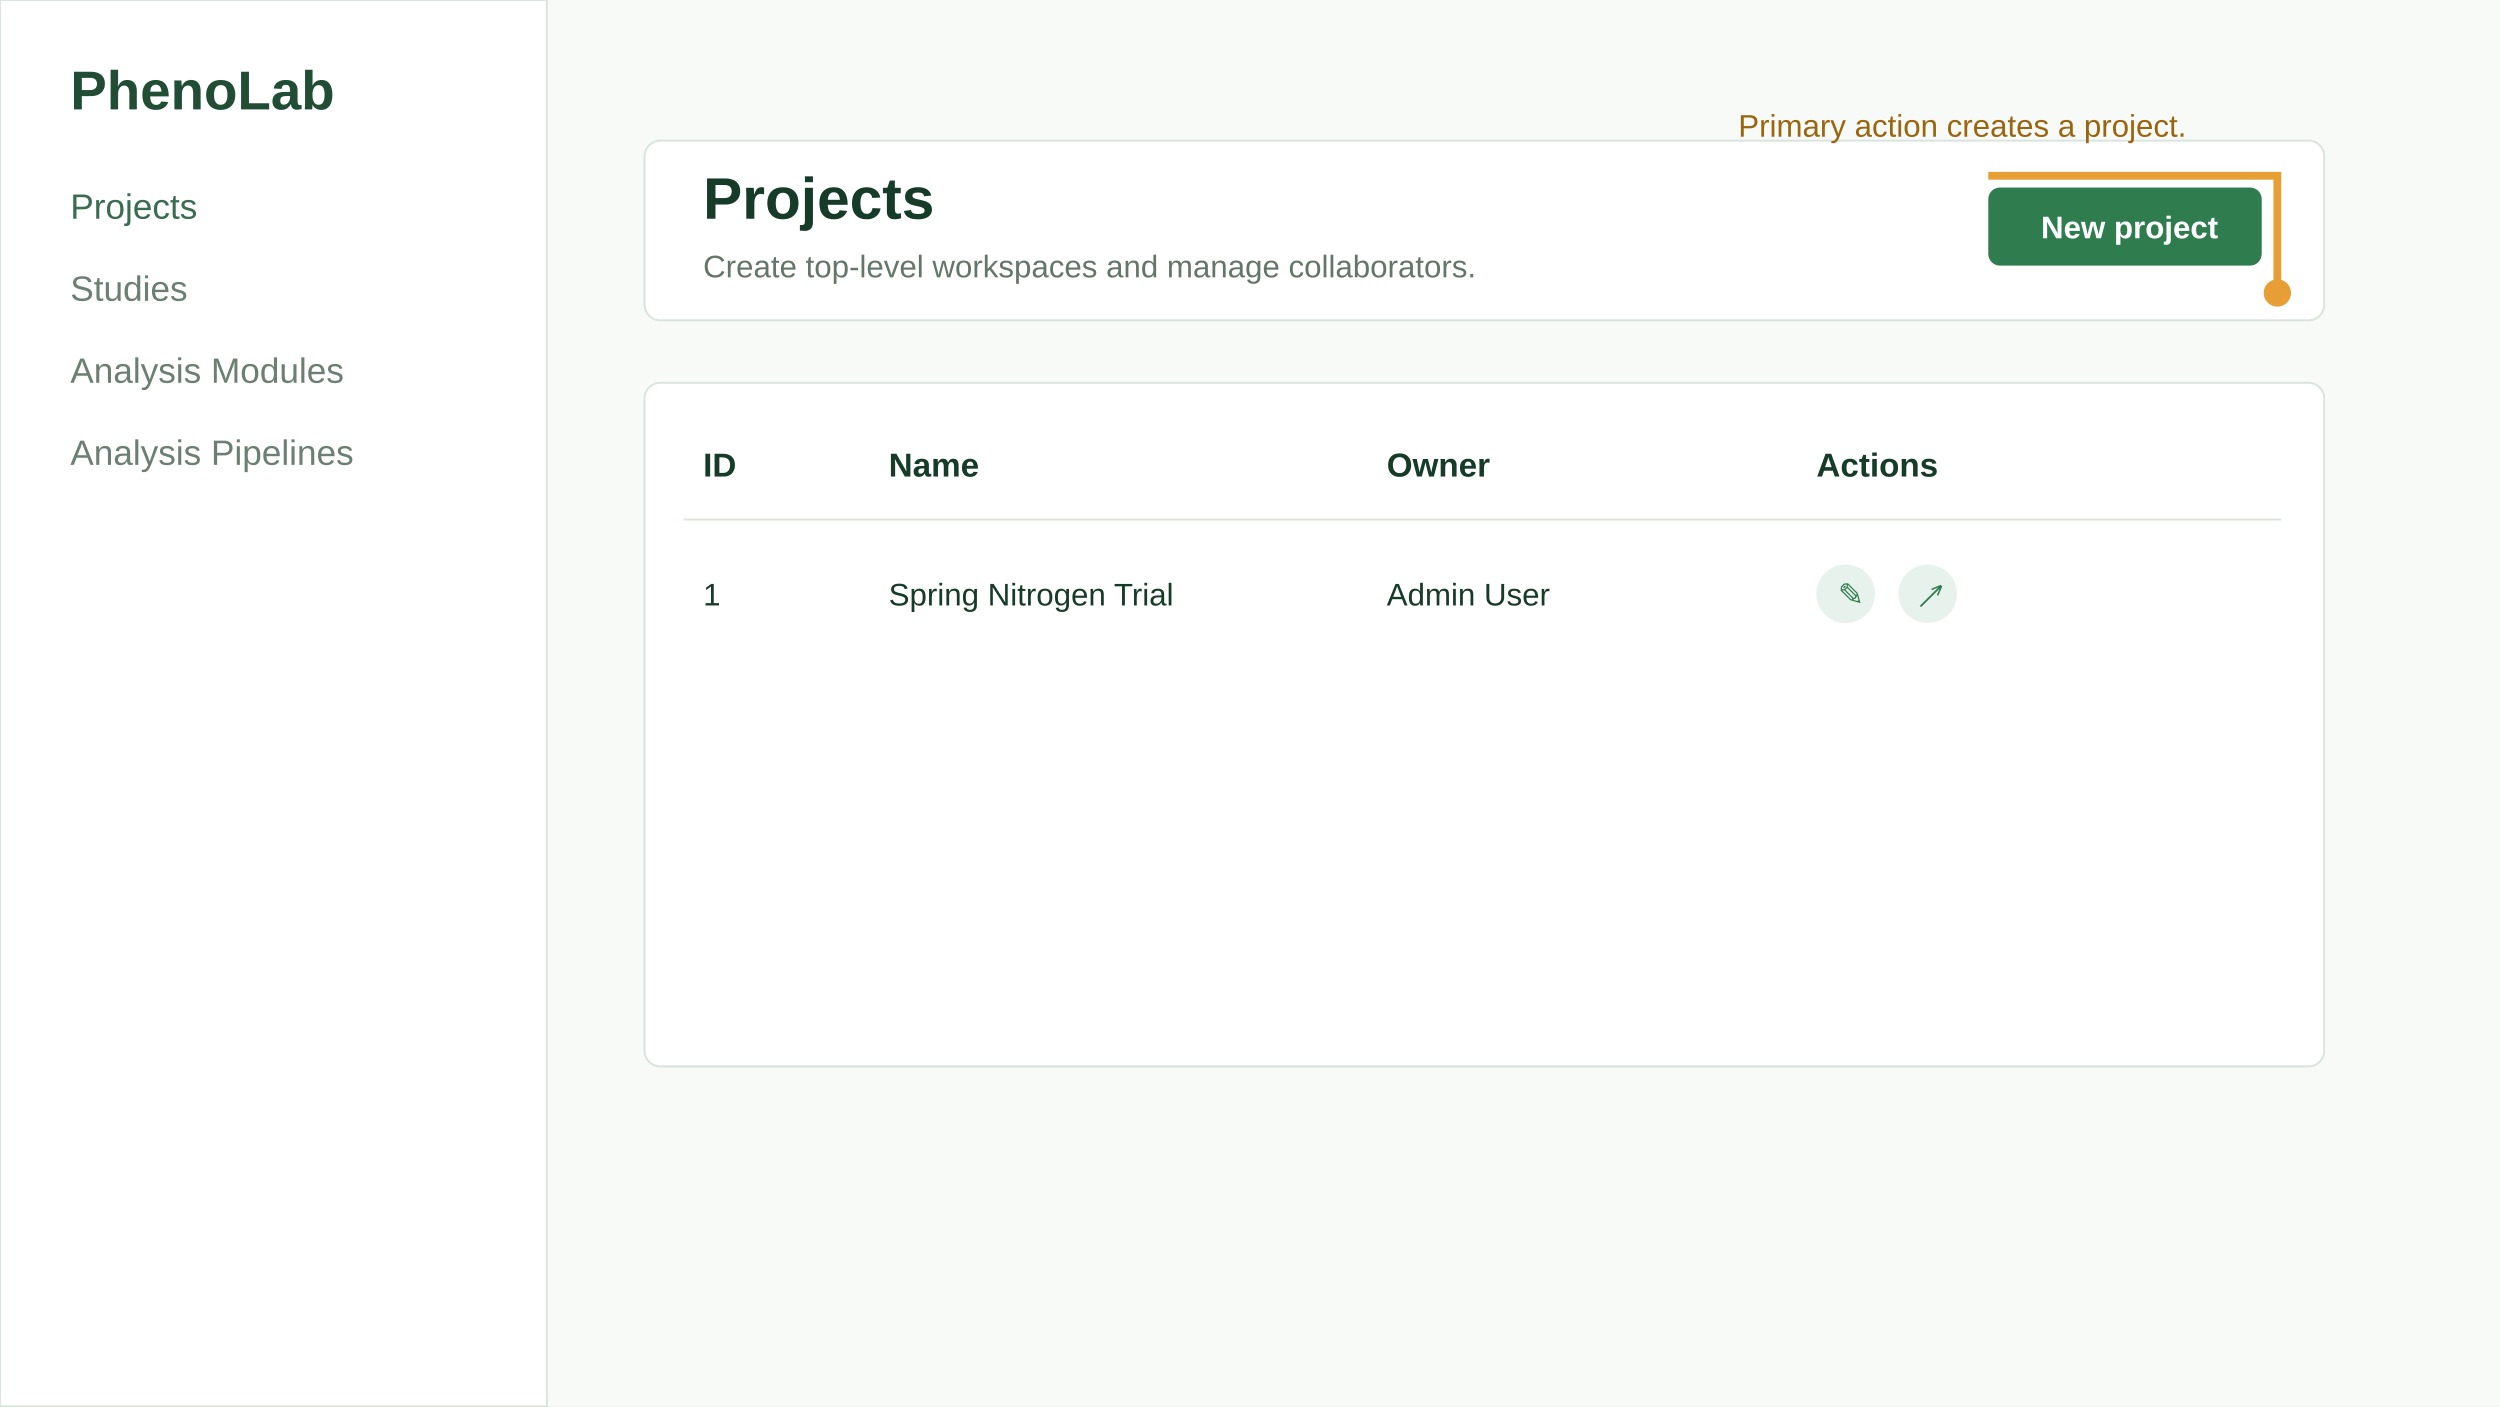
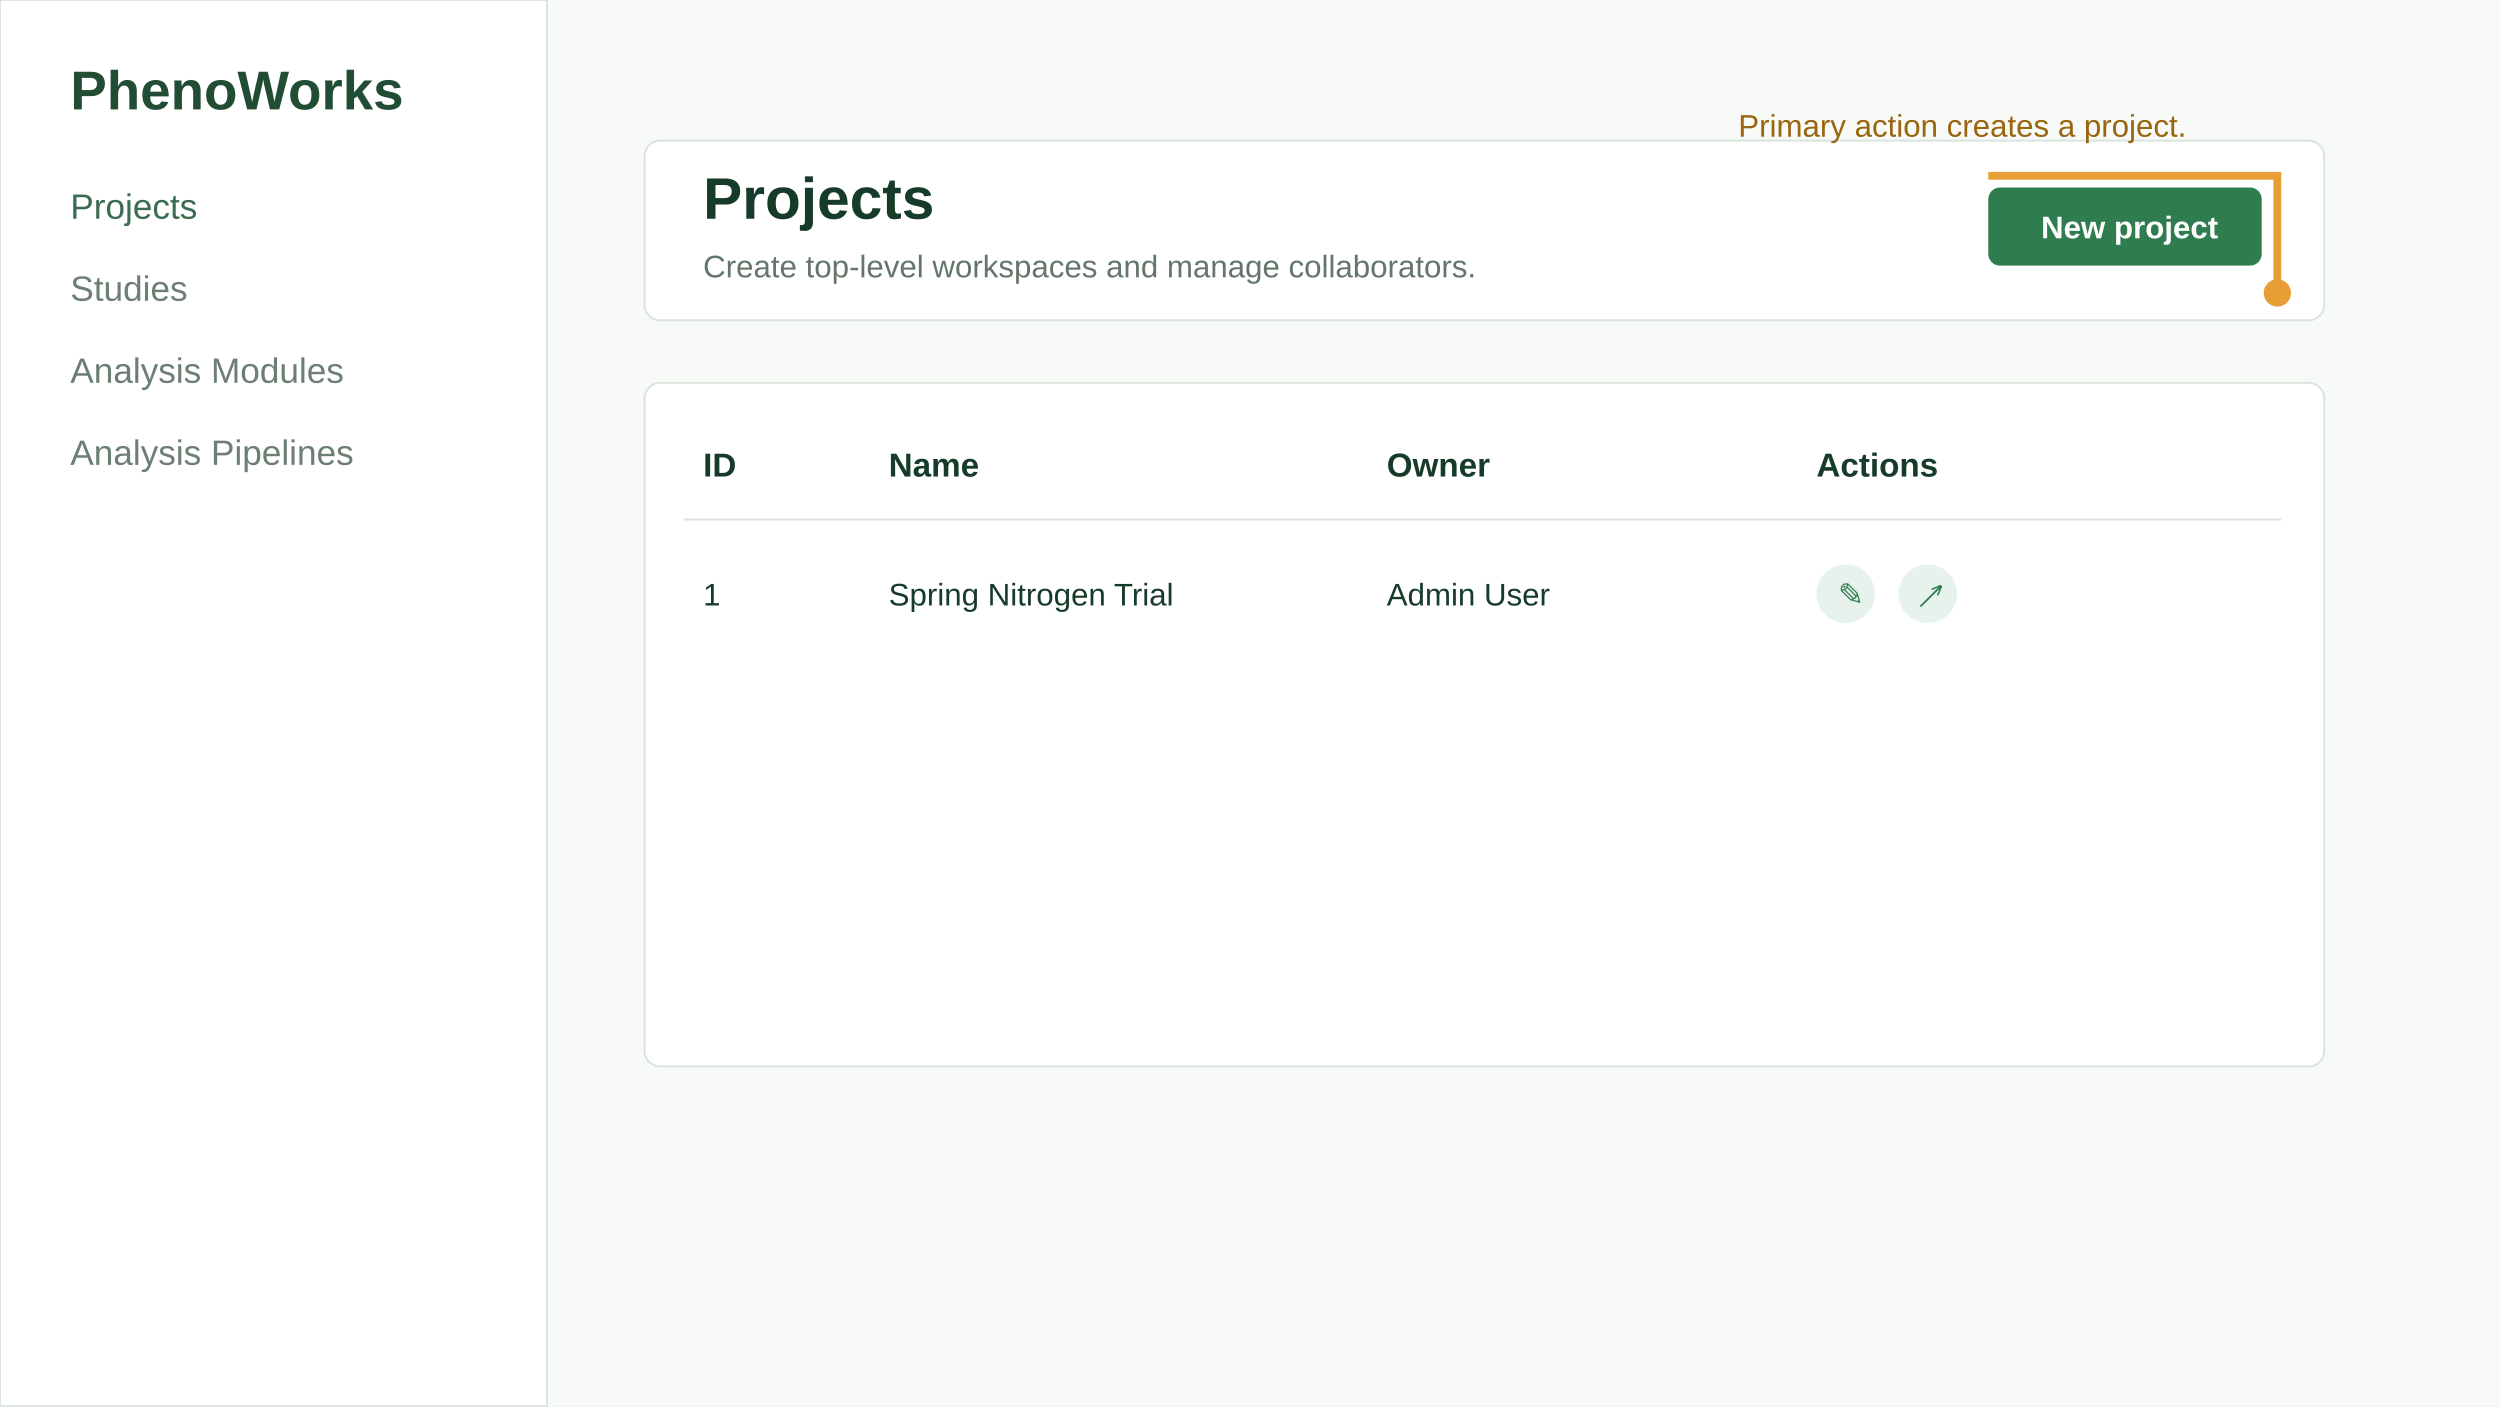
<svg xmlns="http://www.w3.org/2000/svg" width="1280" height="720" viewBox="0 0 1280 720" role="img" aria-label="Annotated Projects page screenshot placeholder">
  <rect width="1280" height="720" fill="#f7faf7" />
  <rect x="0" y="0" width="280" height="720" fill="#ffffff" stroke="#d9e4dc" />
-   <text x="36" y="56" font-family="Arial" font-size="28" font-weight="700" fill="#214d35">PhenoLab</text>
+   <text x="36" y="56" font-family="Arial" font-size="28" font-weight="700" fill="#214d35">PhenoWorks</text>
  <text x="36" y="112" font-family="Arial" font-size="18" fill="#3b6b50">Projects</text>
  <text x="36" y="154" font-family="Arial" font-size="18" fill="#6b7f72">Studies</text>
  <text x="36" y="196" font-family="Arial" font-size="18" fill="#6b7f72">Analysis Modules</text>
  <text x="36" y="238" font-family="Arial" font-size="18" fill="#6b7f72">Analysis Pipelines</text>
  <rect x="330" y="72" width="860" height="92" rx="8" fill="#ffffff" stroke="#d9e4dc" />
  <text x="360" y="112" font-family="Arial" font-size="30" font-weight="700" fill="#173b29">Projects</text>
  <text x="360" y="142" font-family="Arial" font-size="16" fill="#64766a">Create top-level workspaces and manage collaborators.</text>
  <rect x="1018" y="96" width="140" height="40" rx="6" fill="#2f7d4f" />
  <text x="1045" y="122" font-family="Arial" font-size="16" font-weight="700" fill="#ffffff">New project</text>
  <rect x="330" y="196" width="860" height="350" rx="8" fill="#ffffff" stroke="#d9e4dc" />
  <text x="360" y="244" font-family="Arial" font-size="17" font-weight="700" fill="#173b29">ID</text>
  <text x="455" y="244" font-family="Arial" font-size="17" font-weight="700" fill="#173b29">Name</text>
  <text x="710" y="244" font-family="Arial" font-size="17" font-weight="700" fill="#173b29">Owner</text>
  <text x="930" y="244" font-family="Arial" font-size="17" font-weight="700" fill="#173b29">Actions</text>
  <line x1="350" y1="266" x2="1168" y2="266" stroke="#d9e4dc" />
  <text x="360" y="310" font-family="Arial" font-size="16" fill="#173b29">1</text>
  <text x="455" y="310" font-family="Arial" font-size="16" fill="#173b29">Spring Nitrogen Trial</text>
  <text x="710" y="310" font-family="Arial" font-size="16" fill="#173b29">Admin User</text>
  <circle cx="945" cy="304" r="15" fill="#e8f2ec" />
  <text x="941" y="310" font-family="Arial" font-size="16" fill="#2f7d4f">✎</text>
  <circle cx="987" cy="304" r="15" fill="#e8f2ec" />
  <text x="983" y="310" font-family="Arial" font-size="16" fill="#2f7d4f">↗</text>
  <path d="M1018 90 L1166 90 L1166 150" fill="none" stroke="#e79f35" stroke-width="4" />
  <circle cx="1166" cy="150" r="7" fill="#e79f35" />
  <text x="890" y="70" font-family="Arial" font-size="16" fill="#9a650f">Primary action creates a project.</text>
</svg>
